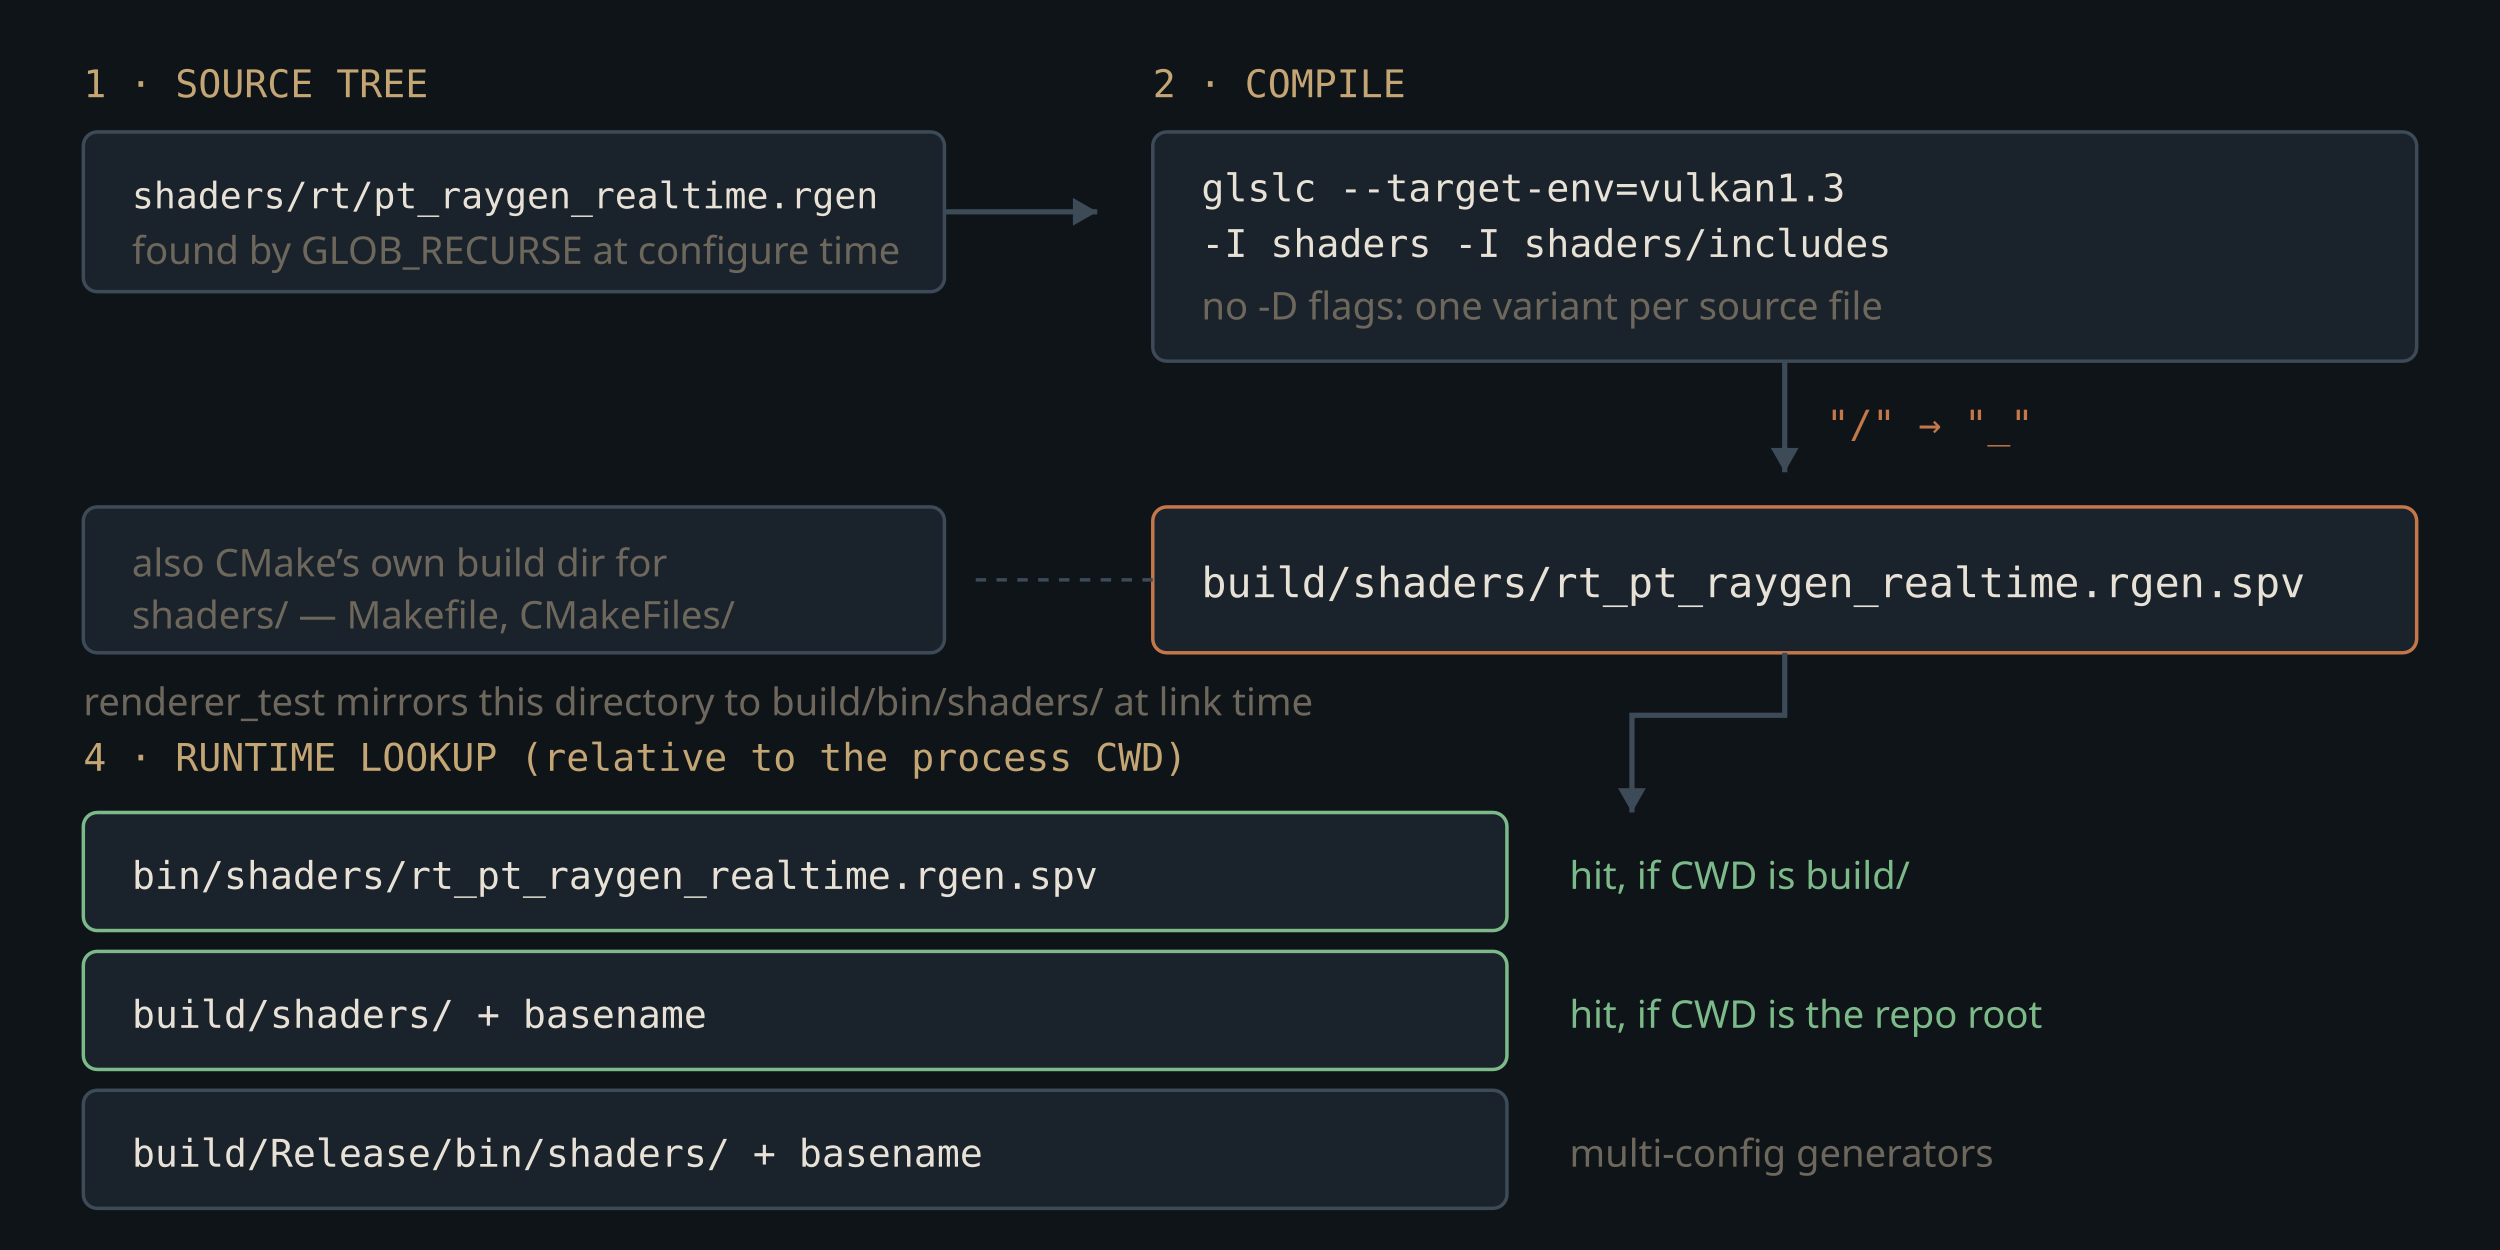
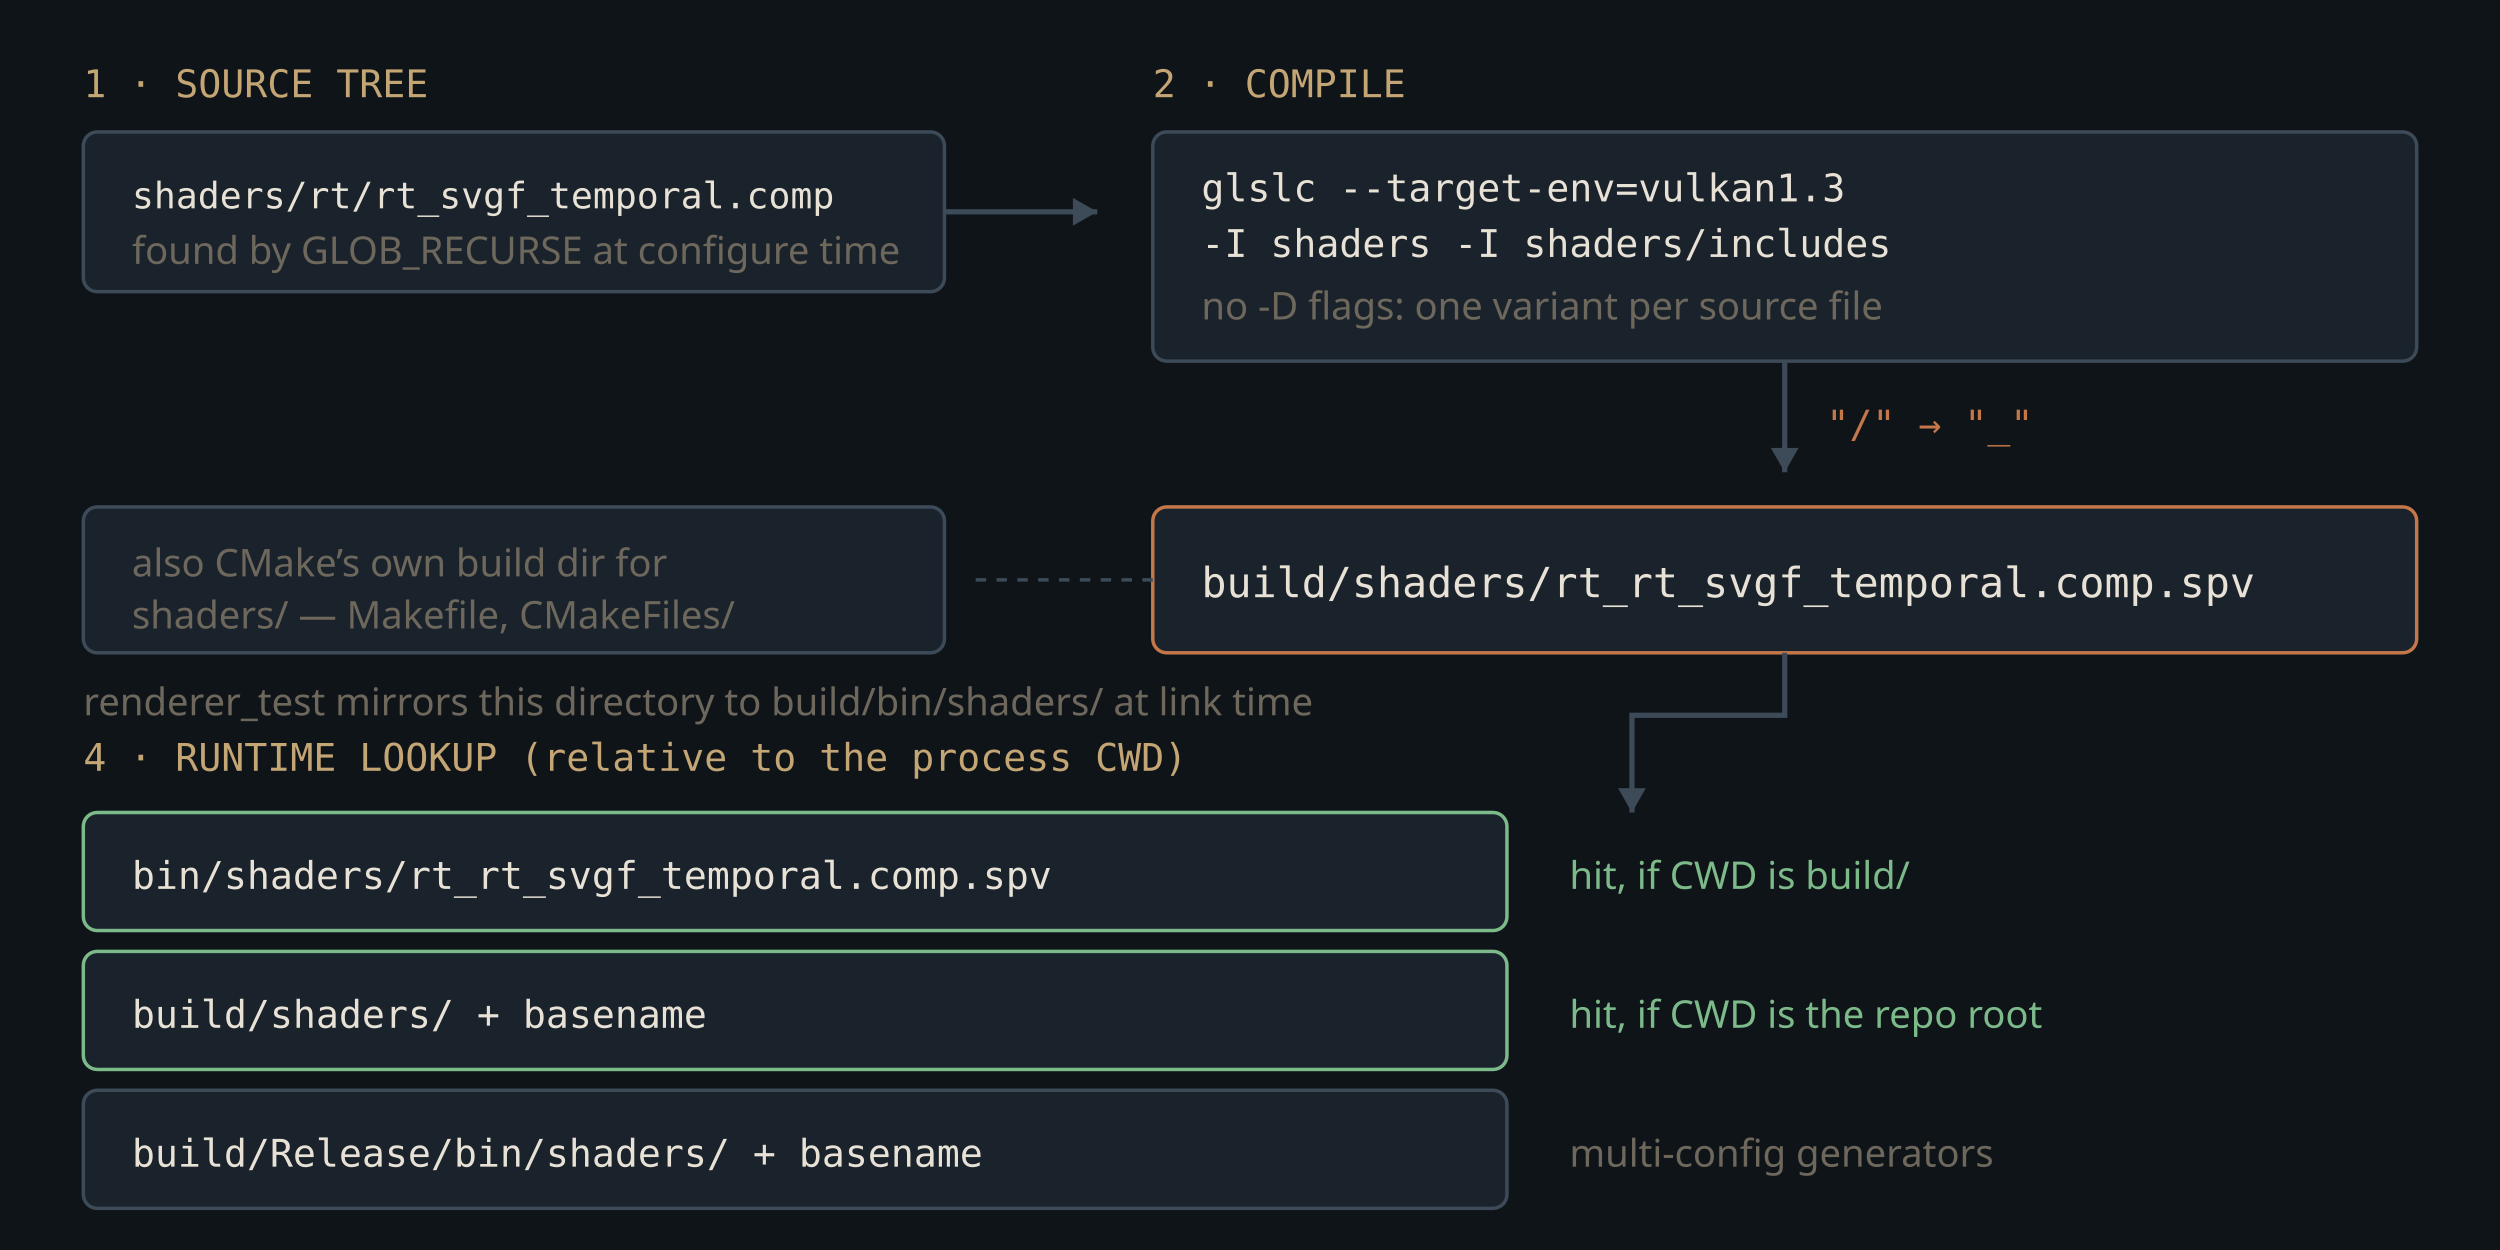
<svg xmlns="http://www.w3.org/2000/svg" viewBox="0 0 720 360" class="unit-diagram" role="img" aria-label="How a shader source path becomes a flat SPIR-V filename and how the runtime finds it: glslc flattens directory separators to underscores into build/shaders, renderer_test mirrors that directory to build/bin/shaders, and the C++ loader tries the bin/shaders literal first (a hit when the working directory is build/), then build/shaders with the basename only (a hit from the repository root).">
  <rect x="0" y="0" width="720" height="360" fill="#0f1419" />
  <text x="24" y="28" font-family="IBM Plex Mono,monospace" font-size="11" fill="#c4a574">1 · SOURCE TREE</text>
  <rect x="24" y="38" width="248" height="46" rx="4" fill="#1a222c" stroke="#3d4a58" />
-   <text x="38" y="60" font-family="IBM Plex Mono,monospace" font-size="10.5" fill="#e8e2d6">shaders/rt/pt_raygen_realtime.rgen</text>
+   <text x="38" y="60" font-family="IBM Plex Mono,monospace" font-size="10.5" fill="#e8e2d6">shaders/rt/rt_svgf_temporal.comp</text>
  <text x="38" y="76" font-family="DM Sans,sans-serif" font-size="11" fill="#6e685c">found by GLOB_RECURSE at configure time</text>
  <path d="M 272 61 L 316 61" stroke="#3d4a58" stroke-width="1.5" fill="none" />
  <path d="M 316 61 l -7 -4 l 0 8 z" fill="#3d4a58" />
  <text x="332" y="28" font-family="IBM Plex Mono,monospace" font-size="11" fill="#c4a574">2 · COMPILE</text>
  <rect x="332" y="38" width="364" height="66" rx="4" fill="#1a222c" stroke="#3d4a58" />
  <text x="346" y="58" font-family="IBM Plex Mono,monospace" font-size="11" fill="#e8e2d6">glslc --target-env=vulkan1.3</text>
  <text x="346" y="74" font-family="IBM Plex Mono,monospace" font-size="11" fill="#e8e2d6">-I shaders  -I shaders/includes</text>
  <text x="346" y="92" font-family="DM Sans,sans-serif" font-size="11" fill="#6e685c">no -D flags: one variant per source file</text>
  <path d="M 514 104 L 514 136" stroke="#3d4a58" stroke-width="1.5" fill="none" />
  <path d="M 514 136 l -4 -7 l 8 0 z" fill="#3d4a58" />
  <text x="526" y="126" font-family="IBM Plex Mono,monospace" font-size="11" fill="#c4784a">"/" → "_"</text>
  <text x="24" y="160" font-family="IBM Plex Mono,monospace" font-size="11" fill="#c4a574">3 · BUILD OUTPUT (flat namespace)</text>
  <rect x="332" y="146" width="364" height="42" rx="4" fill="#1a222c" stroke="#c4784a" />
-   <text x="346" y="172" font-family="IBM Plex Mono,monospace" font-size="12" fill="#e8e2d6">build/shaders/rt_pt_raygen_realtime.rgen.spv</text>
+   <text x="346" y="172" font-family="IBM Plex Mono,monospace" font-size="12" fill="#e8e2d6">build/shaders/rt_rt_svgf_temporal.comp.spv</text>
  <rect x="24" y="146" width="248" height="42" rx="4" fill="#1a222c" stroke="#3d4a58" />
  <text x="38" y="166" font-family="DM Sans,sans-serif" font-size="11" fill="#6e685c">also CMake’s own build dir for</text>
  <text x="38" y="181" font-family="DM Sans,sans-serif" font-size="11" fill="#6e685c">shaders/ — Makefile, CMakeFiles/</text>
  <path d="M 332 167 L 280 167" stroke="#3d4a58" stroke-width="1" stroke-dasharray="3 3" fill="none" />
  <text x="24" y="206" font-family="DM Sans,sans-serif" font-size="11" fill="#6e685c">renderer_test mirrors this directory to build/bin/shaders/ at link time</text>
  <text x="24" y="222" font-family="IBM Plex Mono,monospace" font-size="11" fill="#c4a574">4 · RUNTIME LOOKUP (relative to the process CWD)</text>
  <rect x="24" y="234" width="410" height="34" rx="4" fill="#1a222c" stroke="#7dba8a" />
-   <text x="38" y="256" font-family="IBM Plex Mono,monospace" font-size="11" fill="#e8e2d6">bin/shaders/rt_pt_raygen_realtime.rgen.spv</text>
+   <text x="38" y="256" font-family="IBM Plex Mono,monospace" font-size="11" fill="#e8e2d6">bin/shaders/rt_rt_svgf_temporal.comp.spv</text>
  <text x="452" y="256" font-family="DM Sans,sans-serif" font-size="11" fill="#7dba8a">hit, if CWD is build/</text>
  <rect x="24" y="274" width="410" height="34" rx="4" fill="#1a222c" stroke="#7dba8a" />
  <text x="38" y="296" font-family="IBM Plex Mono,monospace" font-size="11" fill="#e8e2d6">build/shaders/ + basename</text>
  <text x="452" y="296" font-family="DM Sans,sans-serif" font-size="11" fill="#7dba8a">hit, if CWD is the repo root</text>
  <rect x="24" y="314" width="410" height="34" rx="4" fill="#1a222c" stroke="#3d4a58" />
  <text x="38" y="336" font-family="IBM Plex Mono,monospace" font-size="11" fill="#e8e2d6">build/Release/bin/shaders/ + basename</text>
  <text x="452" y="336" font-family="DM Sans,sans-serif" font-size="11" fill="#6e685c">multi-config generators</text>
  <path d="M 514 188 L 514 206 L 470 206 L 470 234" stroke="#3d4a58" stroke-width="1.5" fill="none" />
  <path d="M 470 234 l -4 -7 l 8 0 z" fill="#3d4a58" />
</svg>
